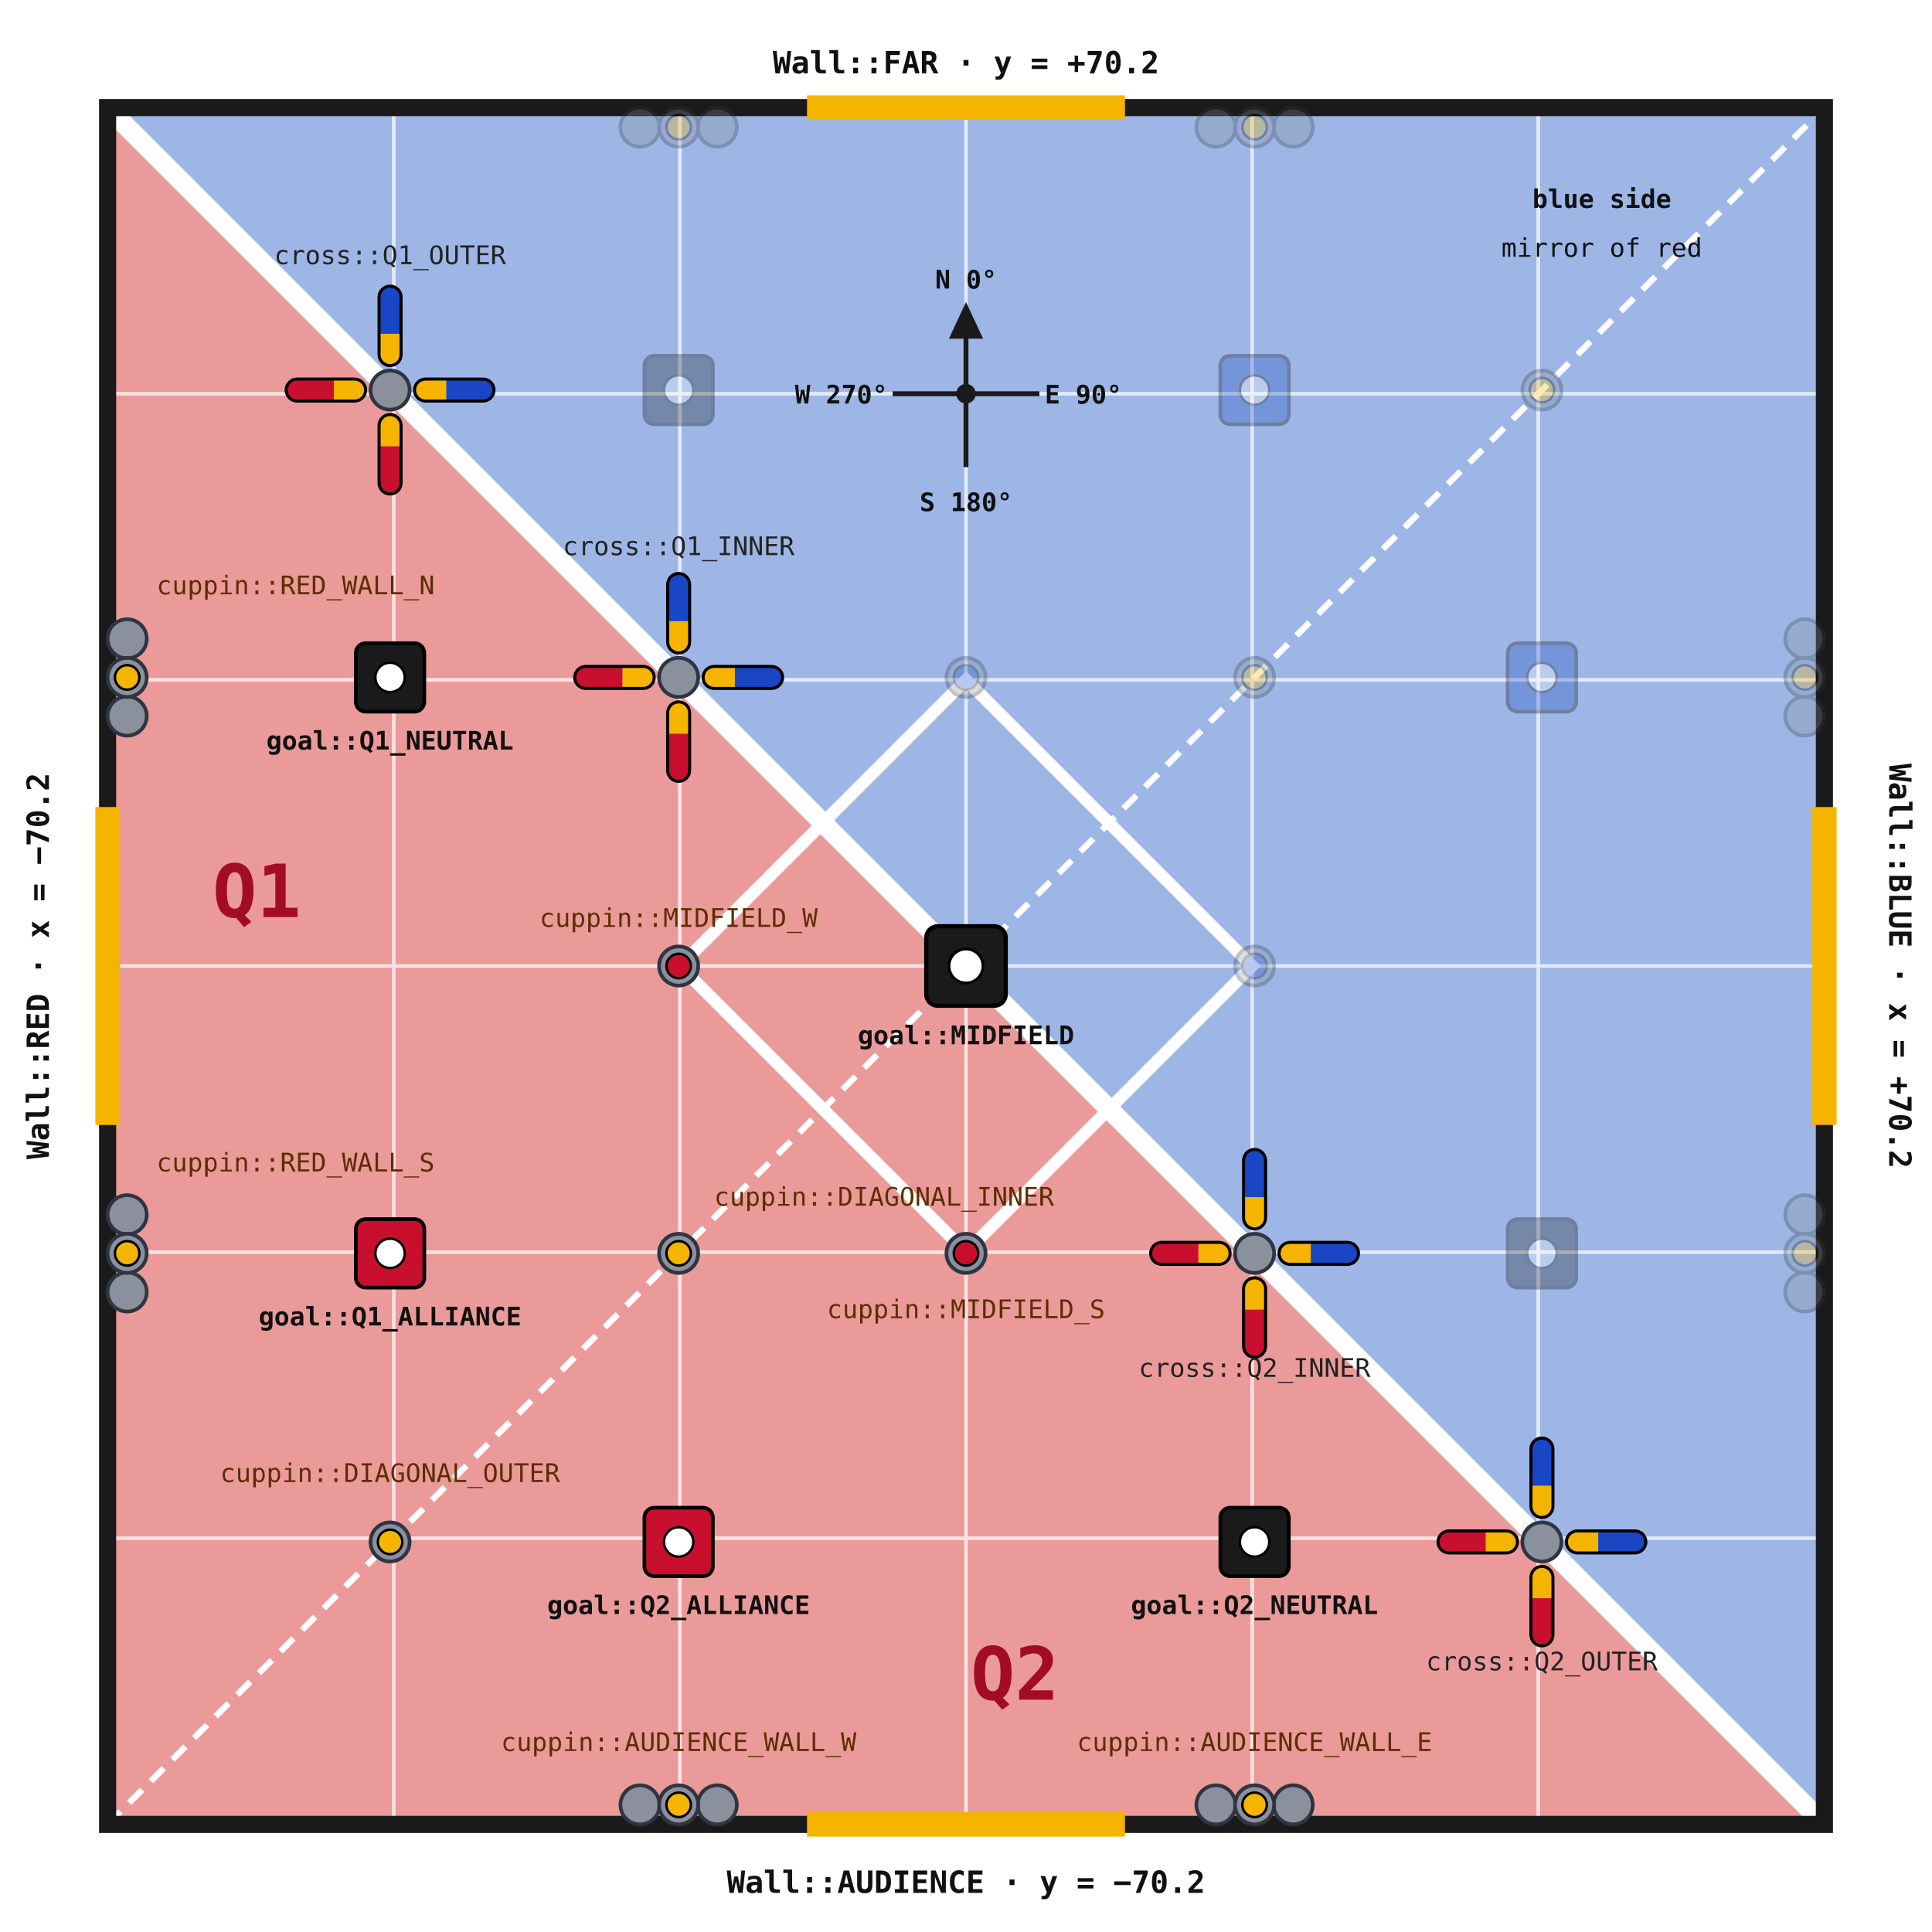
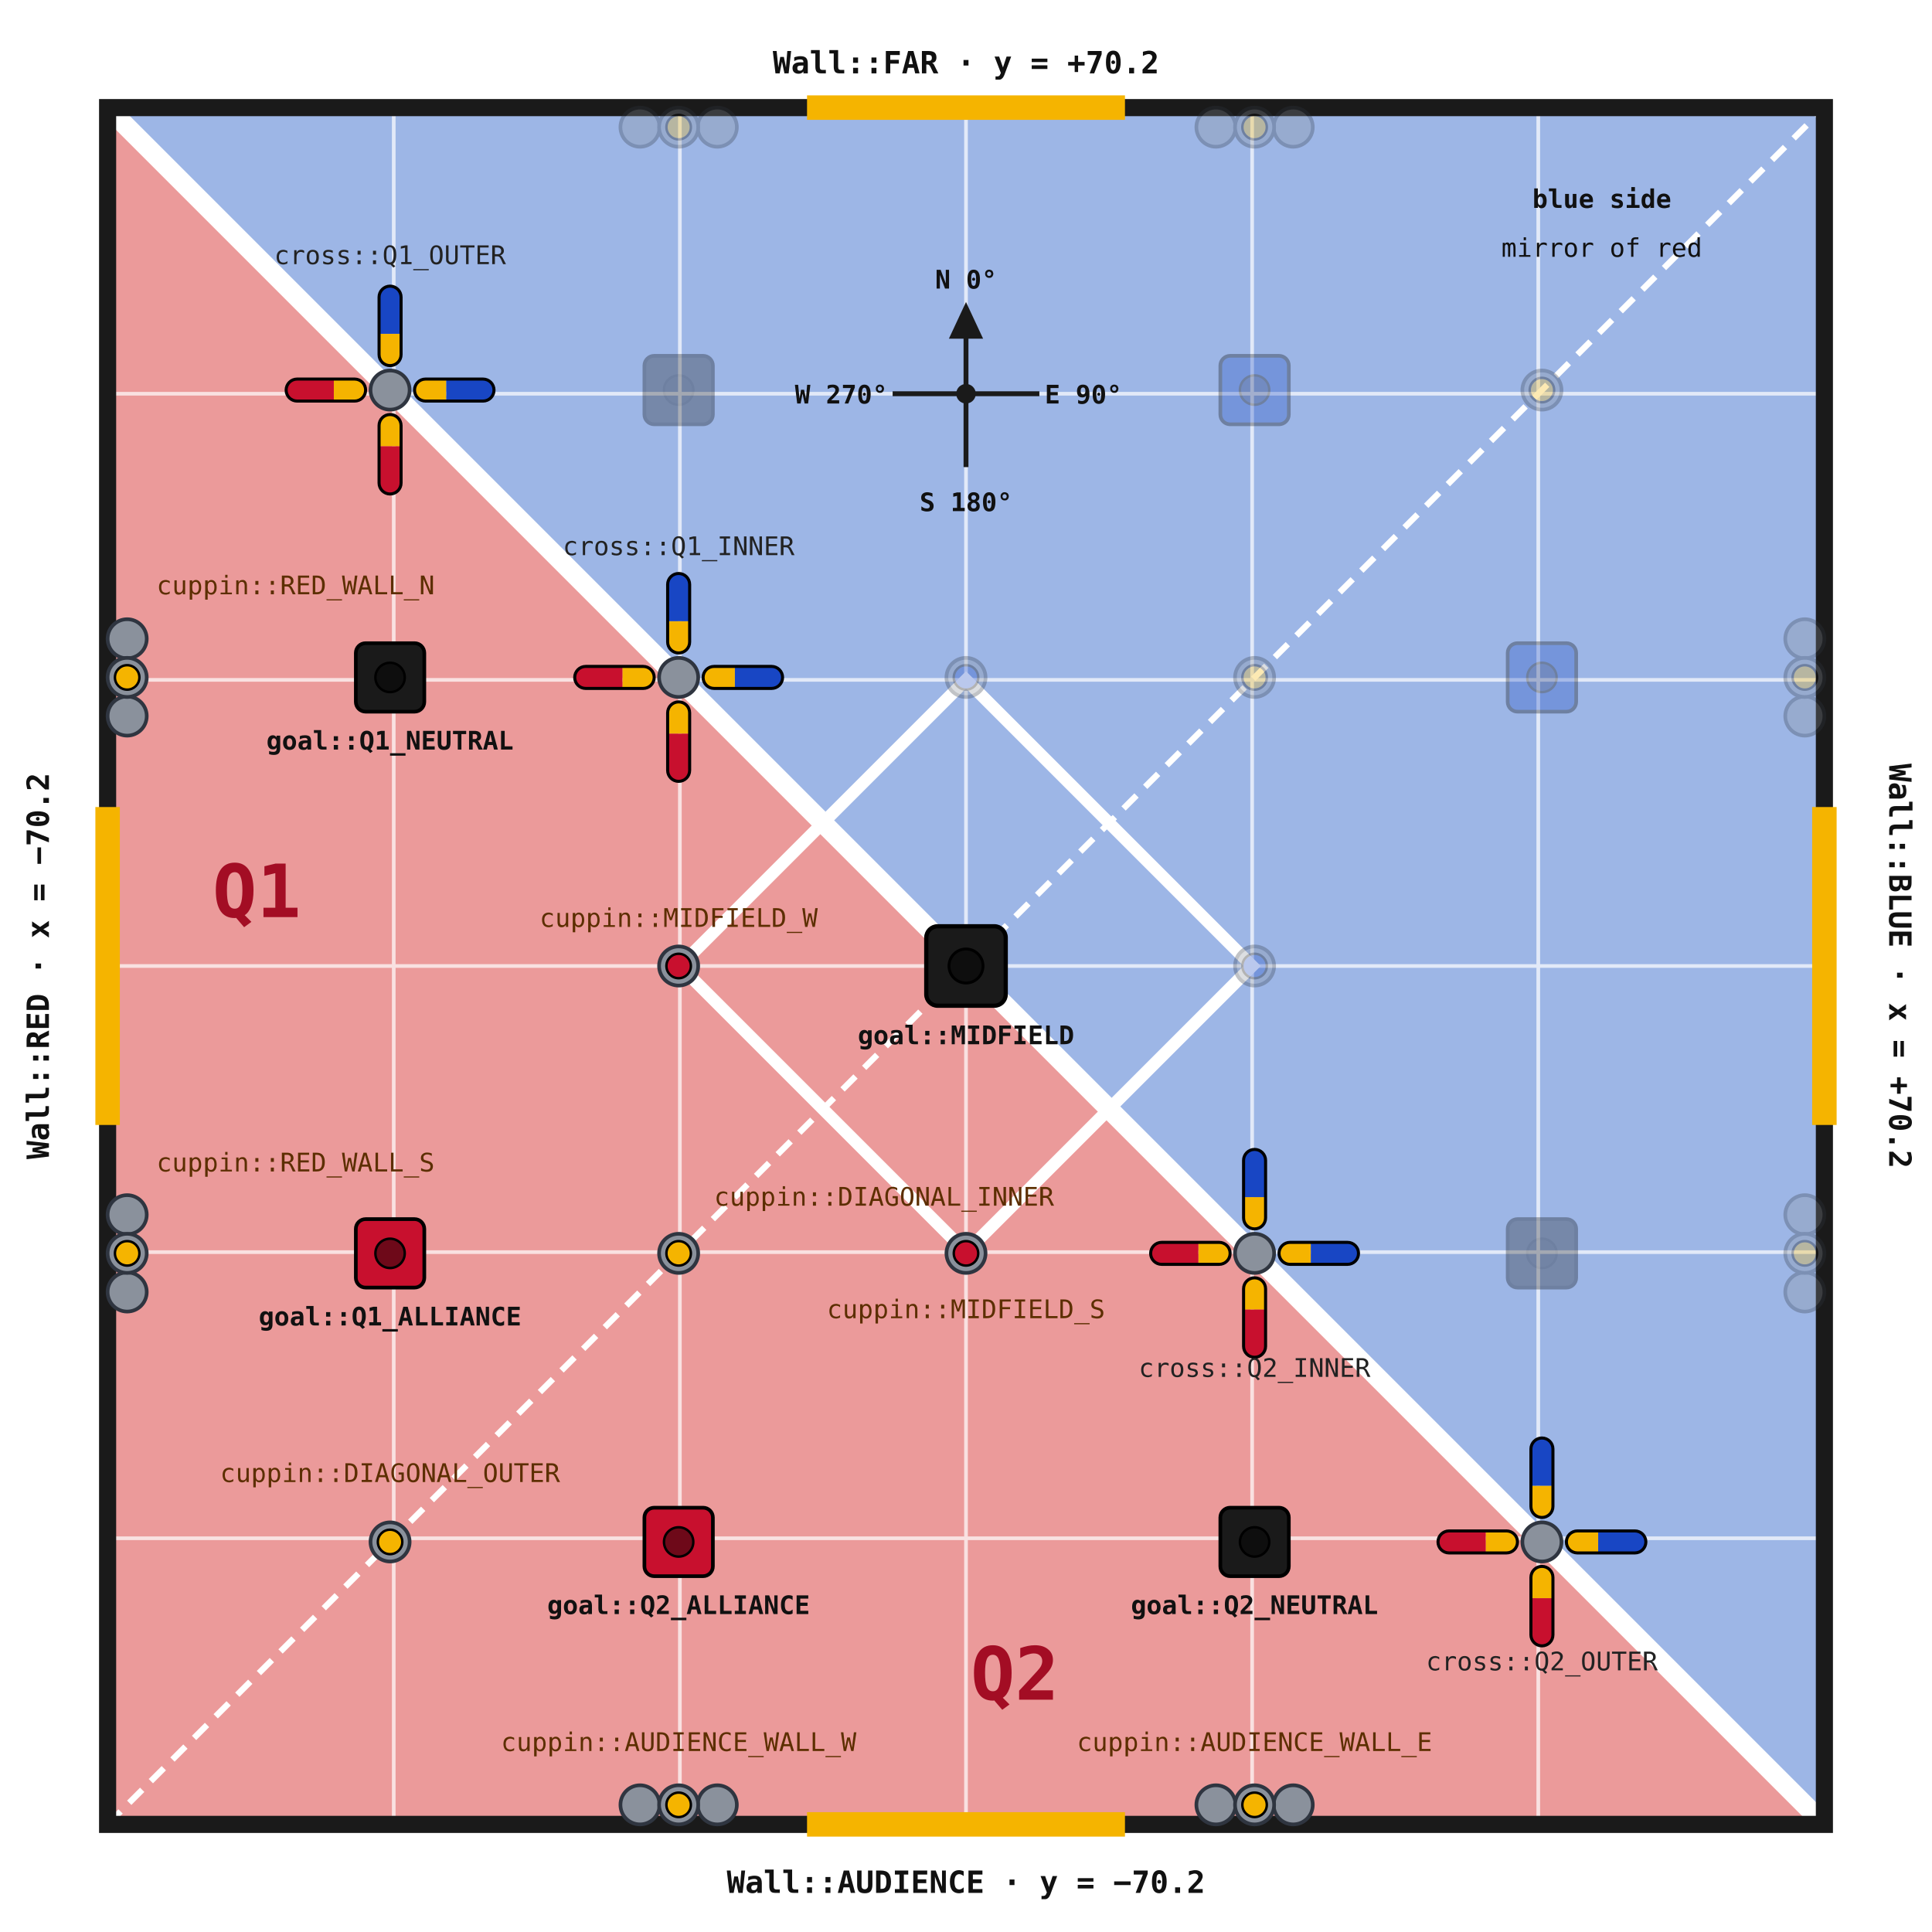
<svg xmlns="http://www.w3.org/2000/svg" xmlns:xlink="http://www.w3.org/1999/xlink" viewBox="-79 -79 158 158" width="790" height="790">
  <style>
  text { font-family: ui-monospace, "SF Mono", Menlo, Consolas, monospace; font-size: 2.1px; fill: #111; }
  .goal   { font-weight: bold; }
  .cuppin { fill: #5c2e00; }
  .cross  { fill: #222; }
  .wall   { font-size: 2.5px; font-weight: bold; }
  .quad   { font-size: 6px; font-weight: bold; fill: #a30d24; }
  .grid   { stroke: #fff; stroke-width: 0.3; stroke-opacity: 0.7; }
</style>
  <defs>
    <g id="goal">
      <rect x="-2.8" y="-2.8" width="5.6" height="5.6" rx="0.8" stroke="#000" stroke-width="0.3" />
-       <circle r="1.2" fill="#fff" stroke="#000" stroke-width="0.2" />
+       <circle r="1.2" fill="#000" fill-opacity="0.45" stroke="#000" stroke-width="0.2" />
    </g>
    <circle id="cup" r="1.6" fill="#8a919c" stroke="#2f3540" stroke-width="0.3" />
    <g id="cuppin">
      <use xlink:href="#cup" />
      <circle r="1.0" stroke="#000" stroke-width="0.2" />
    </g>
    <g id="pin">
      <path d="M4.6 -0.9H2.9A0.9 0.9 0 0 0 2.9 0.9H4.6Z" fill="#f5b400" />
      <path d="M4.6 -0.9H7.6A0.9 0.9 0 0 1 7.6 0.9H4.6Z" />
      <path d="M2.9 -0.9H7.6A0.9 0.9 0 0 1 7.6 0.9H2.9A0.9 0.9 0 0 1 2.9 -0.9Z" fill="none" stroke="#000" stroke-width="0.25" />
    </g>
    <g id="cross">
      <use xlink:href="#pin" fill="#1846c4" />
      <use xlink:href="#pin" fill="#1846c4" transform="rotate(-90)" />
      <use xlink:href="#pin" fill="#c8102e" transform="rotate(180)" />
      <use xlink:href="#pin" fill="#c8102e" transform="rotate(90)" />
      <use xlink:href="#cup" />
    </g>
  </defs>
  <rect x="-79" y="-79" width="158" height="158" fill="#fff" />
  <polygon points="-70.2,70.2 70.2,70.2 -70.2,-70.2" fill="#eb9a9a" />
  <polygon points="70.2,-70.2 70.2,70.2 -70.2,-70.2" fill="#9db6e6" />
  <path class="grid" d="M-46.8 -70.2V70.2M-23.4 -70.2V70.2M0 -70.2V70.2M23.4 -70.2V70.2M46.8 -70.2V70.2M-70.2 -46.8H70.2M-70.2 -23.4H70.2M-70.2 0H70.2M-70.2 23.4H70.2M-70.2 46.8H70.2" />
  <line x1="-70.2" y1="-70.2" x2="70.2" y2="70.2" stroke="#fff" stroke-width="1.6" />
  <line x1="-70.2" y1="70.2" x2="70.2" y2="-70.2" stroke="#fff" stroke-width="0.5" stroke-dasharray="1.5 1" />
  <polygon points="-23.4,0 0,-23.4 23.4,0 0,23.4" fill="none" stroke="#fff" stroke-width="1" />
  <rect x="-70.2" y="-70.2" width="140.4" height="140.4" fill="none" stroke="#1a1a1a" stroke-width="1.4" />
  <path d="M-70.2 -13V13M70.2 -13V13M-13 70.2H13M-13 -70.2H13" stroke="#f5b400" stroke-width="2" />
  <g opacity="0.3">
    <use xlink:href="#goal" x="47.1" y="-23.6" fill="#1846c4" />
    <use xlink:href="#goal" x="23.6" y="-47.1" fill="#1846c4" />
    <use xlink:href="#goal" x="47.1" y="23.5" fill="#1a1a1a" />
    <use xlink:href="#goal" x="-23.5" y="-47.1" fill="#1a1a1a" />
    <use xlink:href="#cup" x="68.6" y="-20.44" />
    <use xlink:href="#cup" x="68.6" y="-26.76" />
    <use xlink:href="#cuppin" x="68.6" y="-23.6" fill="#f5b400" />
    <use xlink:href="#cup" x="68.6" y="26.66" />
    <use xlink:href="#cup" x="68.6" y="20.34" />
    <use xlink:href="#cuppin" x="68.6" y="23.5" fill="#f5b400" />
    <use xlink:href="#cup" x="20.44" y="-68.6" />
    <use xlink:href="#cup" x="26.76" y="-68.6" />
    <use xlink:href="#cuppin" x="23.6" y="-68.6" fill="#f5b400" />
    <use xlink:href="#cup" x="-26.66" y="-68.6" />
    <use xlink:href="#cup" x="-20.34" y="-68.6" />
    <use xlink:href="#cuppin" x="-23.5" y="-68.6" fill="#f5b400" />
    <use xlink:href="#cuppin" x="23.6" y="-23.6" fill="#f5b400" />
    <use xlink:href="#cuppin" x="47.1" y="-47.1" fill="#f5b400" />
    <use xlink:href="#cuppin" x="23.6" y="0" fill="#1846c4" />
    <use xlink:href="#cuppin" x="0" y="-23.6" fill="#1846c4" />
  </g>
  <use xlink:href="#goal" x="-47.1" y="23.5" fill="#c8102e" />
  <use xlink:href="#goal" x="-23.5" y="47.1" fill="#c8102e" />
  <use xlink:href="#goal" x="-47.1" y="-23.6" fill="#1a1a1a" />
  <use xlink:href="#goal" x="23.6" y="47.1" fill="#1a1a1a" />
  <use xlink:href="#goal" transform="scale(1.16)" fill="#1a1a1a" />
  <use xlink:href="#cup" x="-68.6" y="26.66" />
  <use xlink:href="#cup" x="-68.6" y="20.34" />
  <use xlink:href="#cuppin" x="-68.6" y="23.5" fill="#f5b400" />
  <use xlink:href="#cup" x="-68.6" y="-20.44" />
  <use xlink:href="#cup" x="-68.6" y="-26.76" />
  <use xlink:href="#cuppin" x="-68.6" y="-23.6" fill="#f5b400" />
  <use xlink:href="#cup" x="-26.66" y="68.6" />
  <use xlink:href="#cup" x="-20.34" y="68.6" />
  <use xlink:href="#cuppin" x="-23.5" y="68.6" fill="#f5b400" />
  <use xlink:href="#cup" x="20.44" y="68.6" />
  <use xlink:href="#cup" x="26.76" y="68.6" />
  <use xlink:href="#cuppin" x="23.6" y="68.6" fill="#f5b400" />
  <use xlink:href="#cuppin" x="-23.5" y="23.5" fill="#f5b400" />
  <use xlink:href="#cuppin" x="-47.1" y="47.1" fill="#f5b400" />
  <use xlink:href="#cuppin" x="-23.5" y="0" fill="#c8102e" />
  <use xlink:href="#cuppin" x="0" y="23.5" fill="#c8102e" />
  <use xlink:href="#cross" x="-23.5" y="-23.6" />
  <use xlink:href="#cross" x="-47.1" y="-47.1" />
  <use xlink:href="#cross" x="23.6" y="23.5" />
  <use xlink:href="#cross" x="47.1" y="47.1" />
  <g text-anchor="middle">
    <text class="goal" x="-47.1" y="29.4">goal::Q1_ALLIANCE</text>
    <text class="goal" x="-47.1" y="-17.7">goal::Q1_NEUTRAL</text>
    <text class="goal" x="-23.5" y="53">goal::Q2_ALLIANCE</text>
    <text class="goal" x="23.6" y="53">goal::Q2_NEUTRAL</text>
    <text class="goal" x="0" y="6.4">goal::MIDFIELD</text>
    <text class="cuppin" x="-23.5" y="64.2">cuppin::AUDIENCE_WALL_W</text>
    <text class="cuppin" x="23.6" y="64.2">cuppin::AUDIENCE_WALL_E</text>
    <text class="cuppin" x="-47.1" y="42.2">cuppin::DIAGONAL_OUTER</text>
    <text class="cuppin" x="-23.5" y="-3.2">cuppin::MIDFIELD_W</text>
    <text class="cuppin" x="0" y="28.8">cuppin::MIDFIELD_S</text>
    <text class="cross" x="-23.5" y="-33.6">cross::Q1_INNER</text>
    <text class="cross" x="-47.1" y="-57.4">cross::Q1_OUTER</text>
    <text class="cross" x="23.6" y="33.6">cross::Q2_INNER</text>
    <text class="cross" x="47.1" y="57.6">cross::Q2_OUTER</text>
  </g>
  <text class="cuppin" x="-66.2" y="16.8">cuppin::RED_WALL_S</text>
  <text class="cuppin" x="-66.2" y="-30.4">cuppin::RED_WALL_N</text>
  <text class="cuppin" x="-20.6" y="19.6">cuppin::DIAGONAL_INNER</text>
  <text class="quad" x="-58" y="-4" text-anchor="middle">Q1</text>
  <text class="quad" x="4" y="60" text-anchor="middle">Q2</text>
  <text x="52" y="-62" text-anchor="middle" font-size="3" font-weight="bold" fill="#0f2f8a">blue side</text>
  <text x="52" y="-58" text-anchor="middle" fill="#0f2f8a">mirror of red</text>
  <g transform="translate(0 -46.8)" text-anchor="middle" font-size="2.2" font-weight="bold">
    <path d="M0 -6V6M-6 0H6" stroke="#1a1a1a" stroke-width="0.4" />
    <path d="M0 -7.5L-1.4 -4.5H1.4Z" fill="#1a1a1a" />
    <circle r="0.8" fill="#1a1a1a" />
    <text y="-8.6">N 0°</text>
    <text x="9.6" y="0.8">E 90°</text>
    <text y="9.6">S 180°</text>
    <text x="-10.2" y="0.8">W 270°</text>
  </g>
  <text class="wall" x="-75" y="0" text-anchor="middle" fill="#c8102e" transform="rotate(-90 -75 0)">Wall::RED · x = −70.2</text>
  <text class="wall" x="75.5" y="0" text-anchor="middle" fill="#1846c4" transform="rotate(90 75.5 0)">Wall::BLUE · x = +70.2</text>
  <text class="wall" x="0" y="-73" text-anchor="middle">Wall::FAR · y = +70.2</text>
  <text class="wall" x="0" y="75.8" text-anchor="middle">Wall::AUDIENCE · y = −70.2</text>
</svg>
